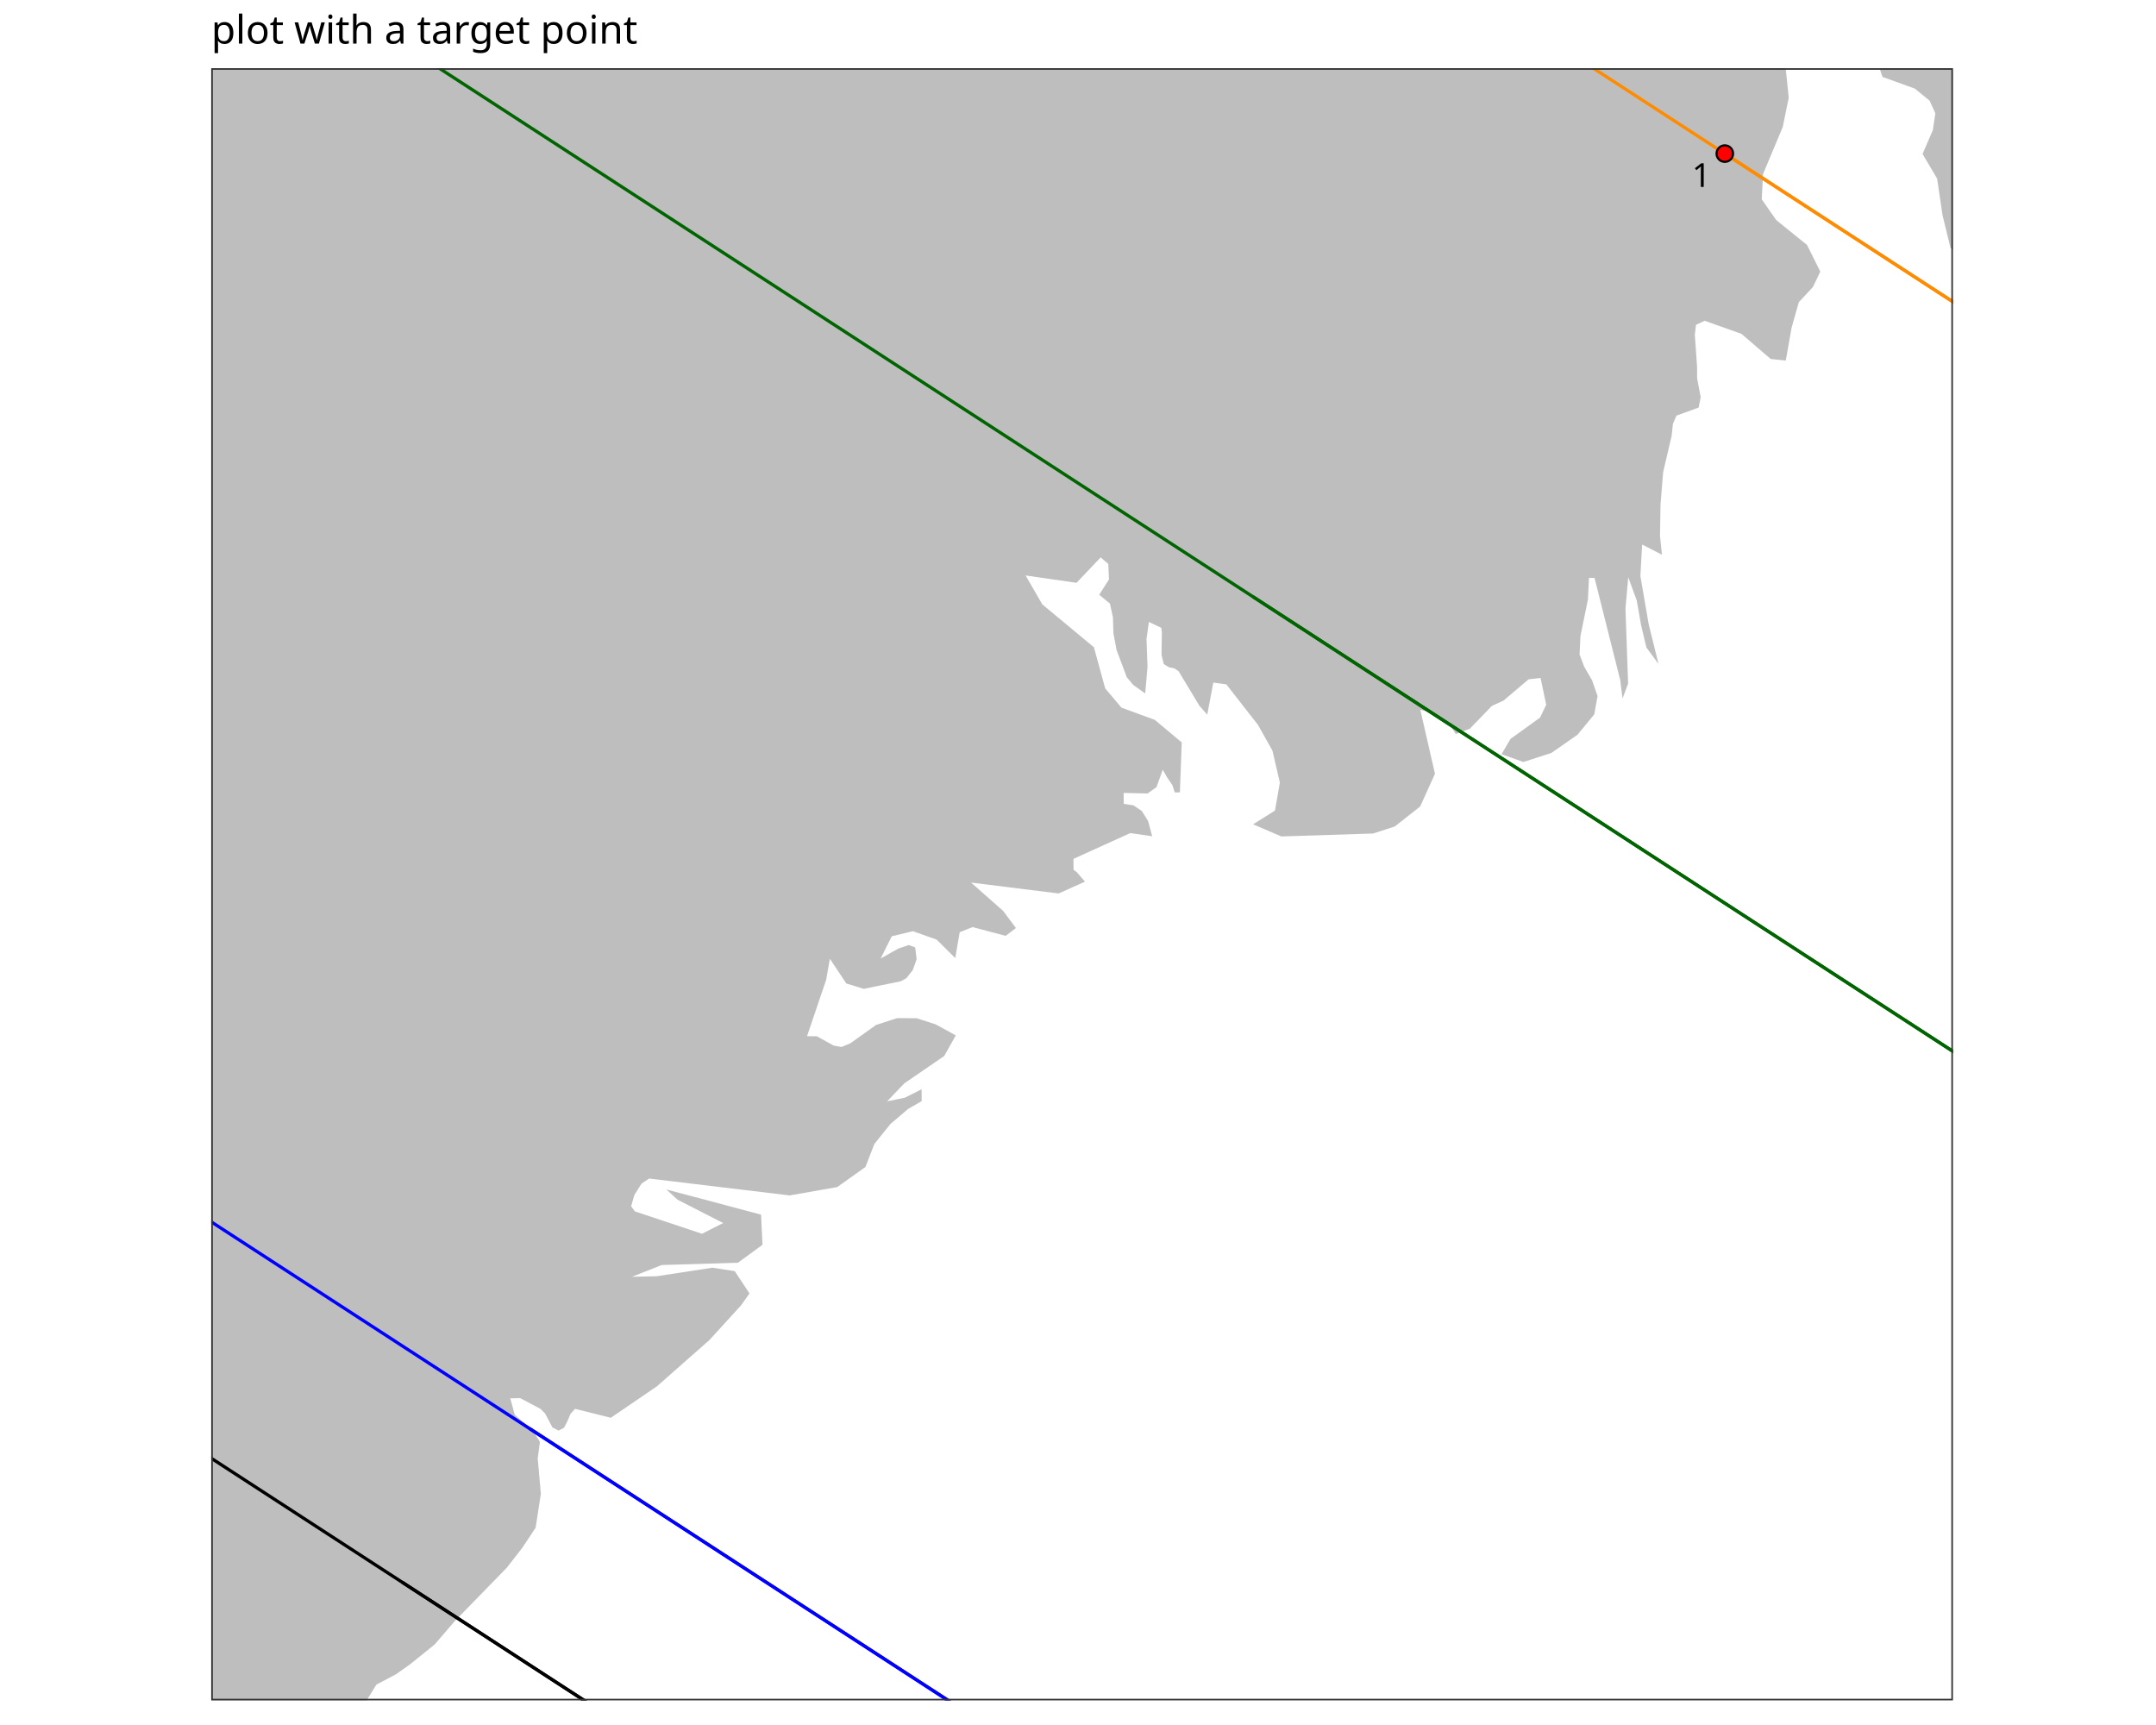
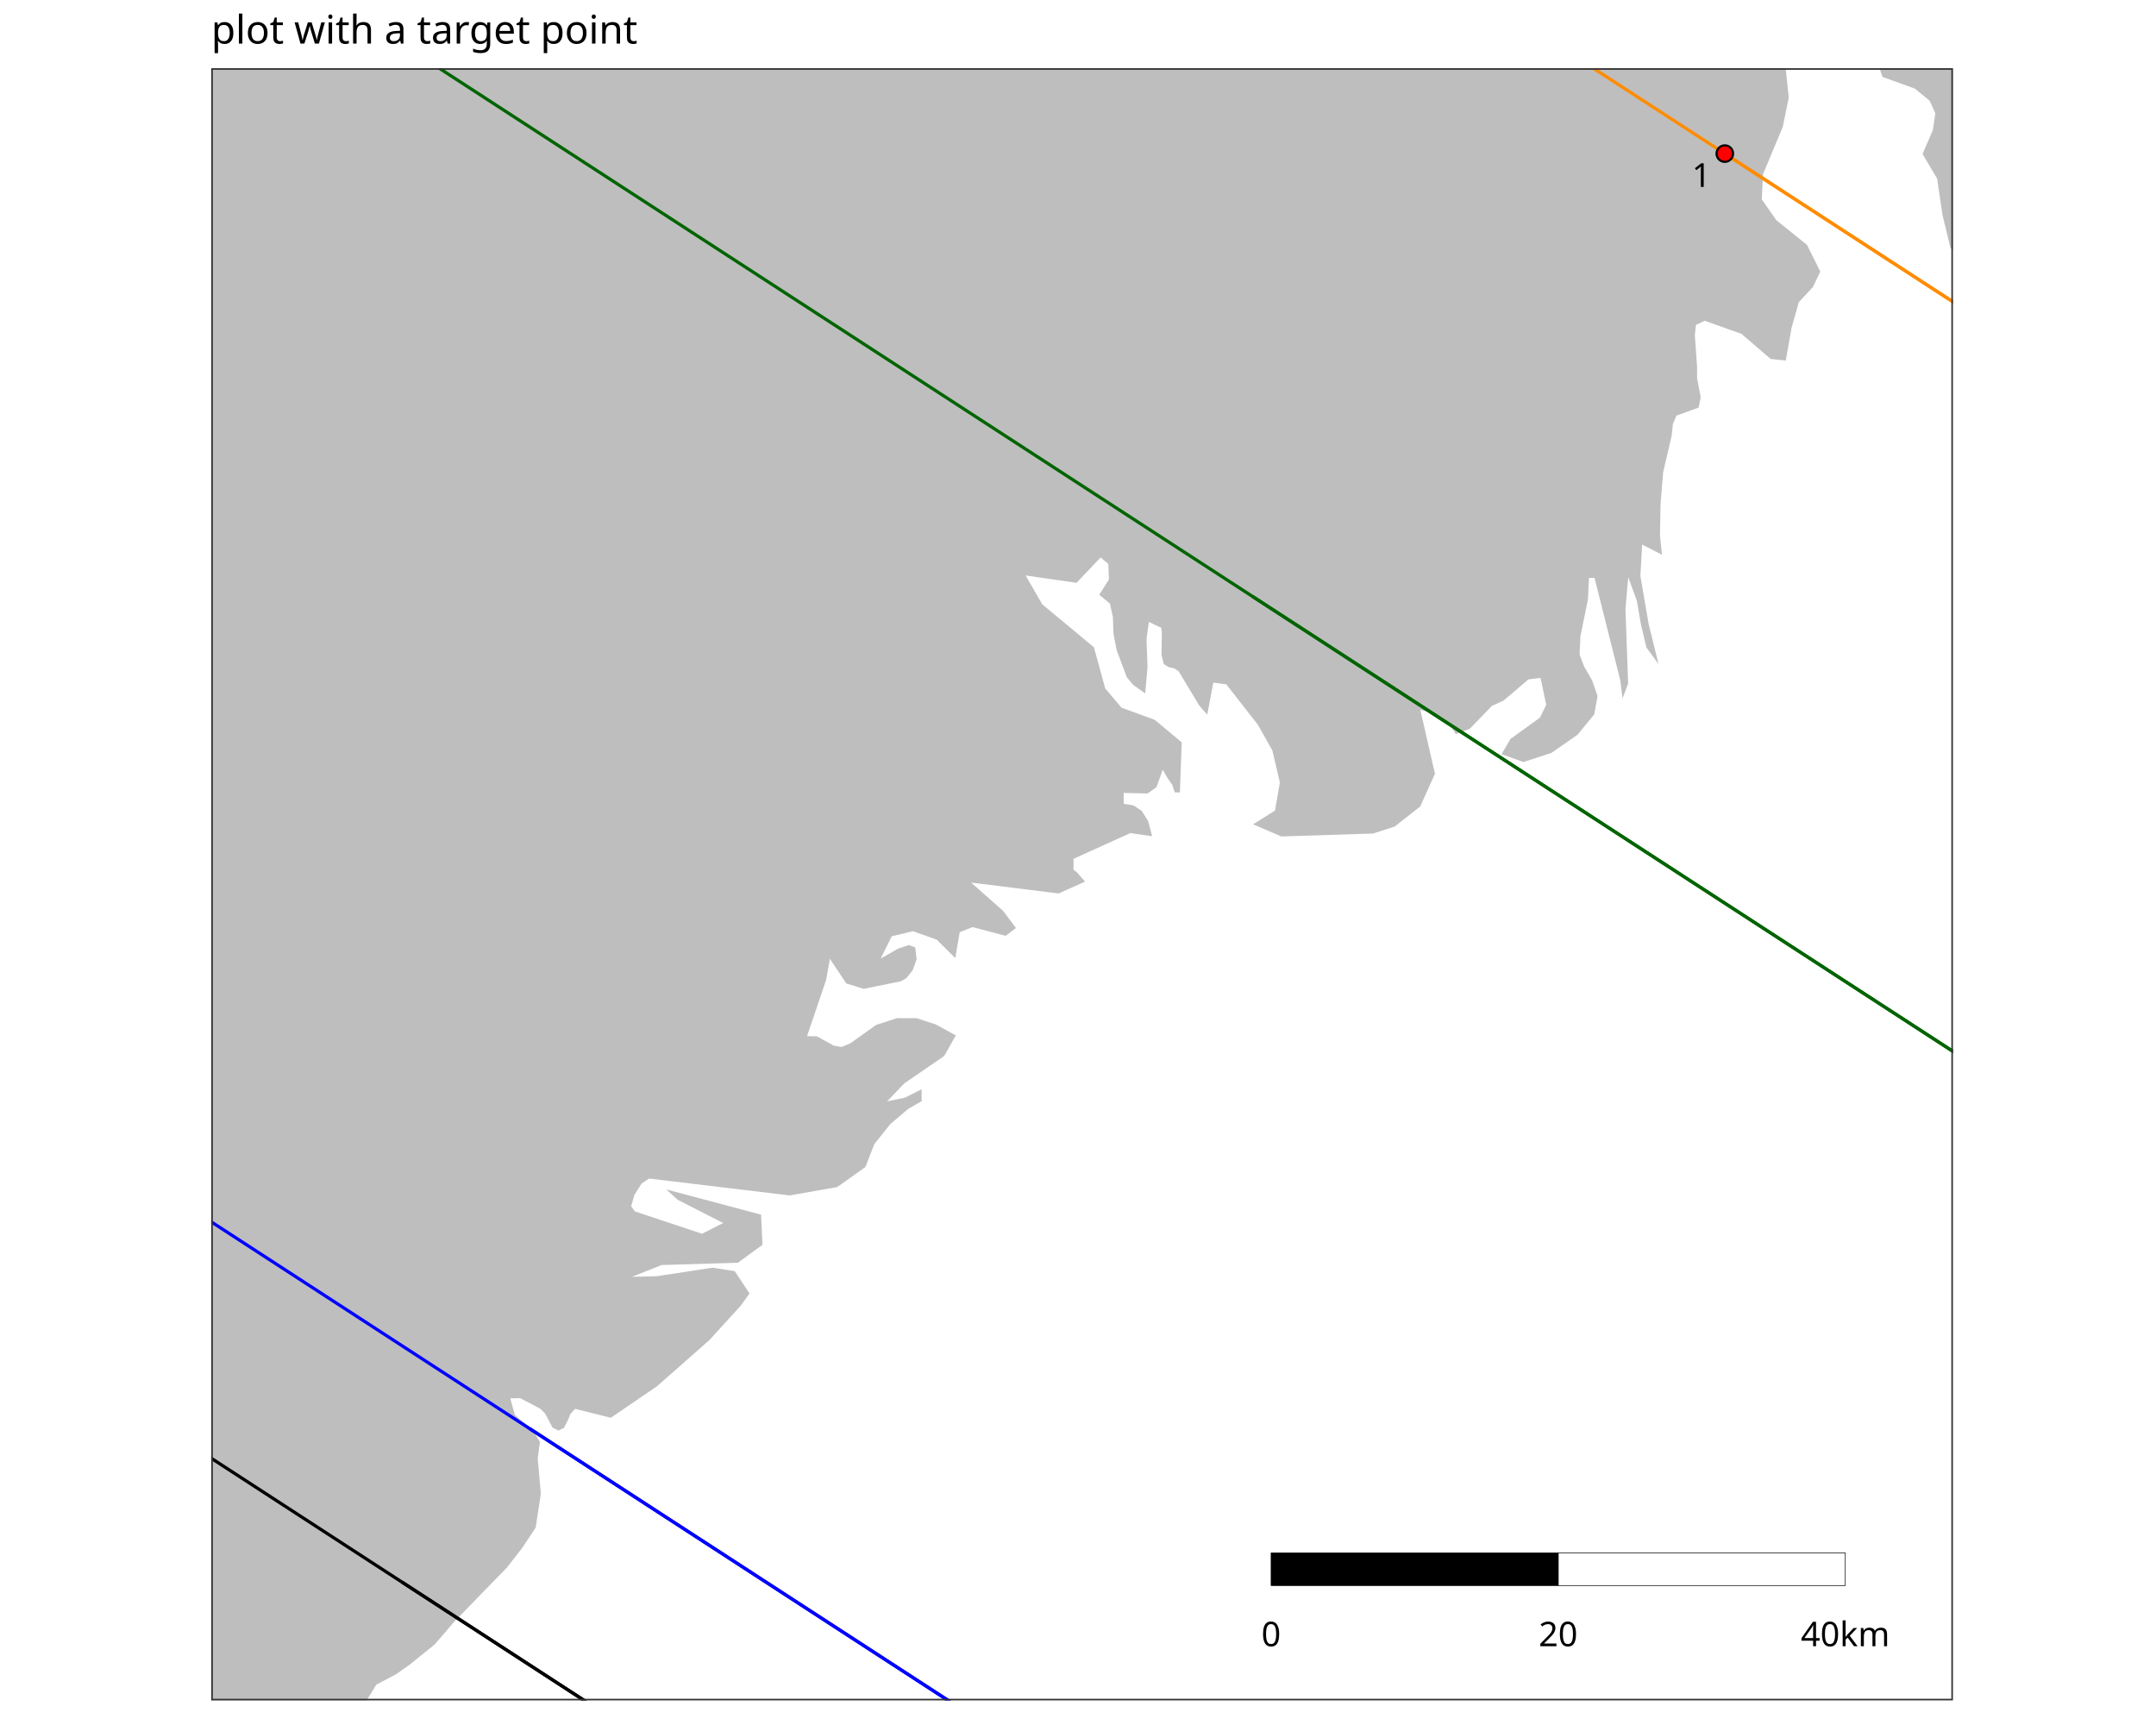
<svg xmlns="http://www.w3.org/2000/svg" class="svglite" data-engine-version="2.0" width="720.00pt" height="576.00pt" viewBox="0 0 720.00 576.00">
  <defs>
    <style type="text/css">
    .svglite line, .svglite polyline, .svglite polygon, .svglite path, .svglite rect, .svglite circle {
      fill: none;
      stroke: #000000;
      stroke-linecap: round;
      stroke-linejoin: round;
      stroke-miterlimit: 10.00;
    }
  </style>
  </defs>
  <rect width="100%" height="100%" style="stroke: none; fill: #FFFFFF;" />
  <defs>
    <clipPath id="cpMC4wMHw3MjAuMDB8MC4wMHw1NzYuMDA=">
      <rect x="0.00" y="0.00" width="720.00" height="576.00" />
    </clipPath>
  </defs>
  <g clip-path="url(#cpMC4wMHw3MjAuMDB8MC4wMHw1NzYuMDA=)">
</g>
  <defs>
    <clipPath id="cpNjIuMzJ8NjU3LjY4fDAuMDB8NTc2LjAw">
      <rect x="62.32" y="0.00" width="595.35" height="576.00" />
    </clipPath>
  </defs>
  <g clip-path="url(#cpNjIuMzJ8NjU3LjY4fDAuMDB8NTc2LjAw)">
    <rect x="62.32" y="0.00" width="595.35" height="576.00" style="stroke-width: 1.07; stroke: #FFFFFF; fill: #FFFFFF;" />
  </g>
  <g clip-path="url(#cpMC4wMHw3MjAuMDB8MC4wMHw1NzYuMDA=)">
</g>
  <defs>
    <clipPath id="cpNzAuNTR8NjUyLjIwfDIyLjc4fDU2Ny43OA==">
      <rect x="70.54" y="22.78" width="581.65" height="545.00" />
    </clipPath>
  </defs>
  <g clip-path="url(#cpNzAuNTR8NjUyLjIwfDIyLjc4fDU2Ny43OA==)">
    <rect x="70.54" y="22.78" width="581.65" height="545.00" style="stroke-width: 1.07; stroke: none; fill: #FFFFFF;" />
    <path d="M 122.45 567.78 L 70.54 567.78 L 70.54 22.78 L 595.95 22.78 L 596.39 23.29 L 597.35 32.63 L 595.35 42.41 L 588.78 58.11 L 588.34 66.55 L 593.18 73.49 L 603.47 81.80 L 607.89 90.69 L 605.43 95.83 L 600.72 100.89 L 598.30 109.44 L 596.37 120.39 L 591.32 119.87 L 581.57 111.48 L 569.29 107.11 L 566.38 108.47 L 565.99 111.80 L 566.74 122.41 L 566.75 126.32 L 567.95 132.64 L 567.26 136.09 L 559.85 138.78 L 558.68 141.54 L 558.25 145.53 L 555.41 157.66 L 554.53 168.48 L 554.36 178.98 L 555.02 185.22 L 548.39 181.83 L 547.81 192.36 L 550.58 208.42 L 553.86 221.70 L 549.83 216.22 L 548.03 208.69 L 546.60 200.51 L 543.75 192.74 L 542.83 203.25 L 543.71 228.26 L 541.85 233.23 L 541.09 227.14 L 532.49 192.95 L 530.64 192.98 L 530.30 200.16 L 527.79 212.37 L 527.50 218.55 L 529.03 222.60 L 531.69 227.18 L 533.51 232.43 L 532.41 238.53 L 526.82 245.33 L 518.10 251.41 L 508.74 254.44 L 501.45 251.83 L 504.44 246.72 L 514.29 239.62 L 516.36 235.34 L 514.48 226.38 L 510.46 226.84 L 502.10 233.94 L 498.23 235.70 L 490.85 243.33 L 486.17 245.10 L 484.56 242.61 L 478.92 238.31 L 474.31 236.99 L 479.21 258.38 L 474.26 269.31 L 465.77 275.98 L 458.55 278.32 L 427.91 279.30 L 418.47 275.25 L 425.78 270.66 L 427.41 261.32 L 424.94 250.66 L 420.11 242.06 L 409.54 228.52 L 405.19 227.92 L 403.16 238.63 L 400.57 235.70 L 393.60 224.14 L 392.20 223.20 L 390.32 222.78 L 388.65 221.76 L 387.90 218.72 L 388.00 211.08 L 387.81 209.64 L 383.67 207.67 L 382.88 213.39 L 383.22 222.68 L 382.44 231.55 L 378.43 228.70 L 376.30 226.14 L 372.90 217.09 L 371.84 211.57 L 371.67 206.12 L 370.67 201.56 L 367.09 198.58 L 370.34 193.49 L 370.12 188.32 L 367.57 186.13 L 359.50 194.61 L 342.50 192.15 L 348.08 201.81 L 365.31 216.12 L 369.08 229.86 L 374.52 236.30 L 385.62 240.36 L 394.64 247.89 L 394.03 264.58 L 392.33 264.60 L 391.50 262.13 L 389.77 259.59 L 388.30 257.02 L 386.21 262.84 L 383.23 264.95 L 375.24 264.77 L 375.28 268.42 L 378.51 268.91 L 381.29 270.77 L 383.41 274.14 L 384.77 279.23 L 377.46 278.18 L 358.49 286.78 L 358.52 290.43 L 359.65 291.29 L 362.33 294.39 L 353.53 298.34 L 324.28 294.70 L 335.00 304.16 L 339.27 309.88 L 335.85 312.49 L 324.79 309.57 L 320.49 311.28 L 319.01 319.91 L 312.81 313.76 L 304.88 310.94 L 297.81 312.63 L 294.10 320.06 L 299.97 316.75 L 303.47 315.56 L 305.63 316.35 L 306.11 320.32 L 304.82 323.91 L 302.73 326.59 L 300.86 327.65 L 288.43 330.19 L 282.62 328.39 L 277.14 320.14 L 275.89 327.19 L 269.51 346.00 L 272.79 346.03 L 278.42 349.14 L 281.05 349.60 L 283.98 348.37 L 292.55 342.25 L 299.58 339.97 L 306.09 340.00 L 312.45 342.04 L 319.19 345.73 L 315.31 352.62 L 302.01 361.74 L 296.25 367.75 L 302.17 366.54 L 307.77 363.71 L 307.79 367.68 L 303.27 370.29 L 297.37 375.30 L 291.99 382.00 L 289.01 389.68 L 279.60 396.37 L 263.73 399.17 L 216.77 393.53 L 214.24 395.23 L 211.85 399.01 L 210.77 402.79 L 212.04 404.51 L 234.42 411.97 L 241.51 408.39 L 226.27 400.60 L 222.53 397.17 L 254.16 405.59 L 254.64 415.65 L 246.43 421.64 L 220.97 422.41 L 211.04 426.34 L 219.32 426.15 L 237.91 423.30 L 245.37 424.45 L 250.30 431.91 L 247.44 435.91 L 236.91 447.46 L 219.39 462.90 L 203.98 473.41 L 192.04 470.43 L 190.54 472.08 L 189.47 474.60 L 188.34 476.77 L 186.52 477.69 L 184.48 476.64 L 182.04 471.99 L 180.47 470.43 L 173.74 466.86 L 170.41 466.92 L 171.90 472.40 L 177.99 477.72 L 180.31 481.46 L 179.57 486.98 L 180.62 498.79 L 178.88 510.11 L 174.46 516.78 L 169.24 523.49 L 151.84 541.34 L 145.17 549.10 L 136.97 555.72 L 132.25 559.06 L 125.70 562.51 L 122.45 567.78 Z" style="fill-rule: evenodd; fill: #BEBEBE; stroke-width: 0.43; stroke: none; stroke-linecap: butt;" />
    <path d="M 627.67 22.78 L 652.20 22.78 L 652.20 83.33 L 651.37 82.81 L 648.71 71.83 L 646.90 59.62 L 642.04 51.42 L 645.48 43.45 L 646.31 37.82 L 644.39 33.61 L 639.46 29.58 L 628.67 25.69 L 627.67 22.78 Z" style="fill-rule: evenodd; fill: #BEBEBE; stroke-width: 0.43; stroke: none; stroke-linecap: butt;" />
    <polyline points="134.33,528.34 3600.00,2778.98 " style="stroke-width: 1.07; stroke-linecap: butt;" />
    <polyline points="3600.00,2778.98 -2880.00,-1429.18 " style="stroke-width: 1.07; stroke-linecap: butt;" />
    <polyline points="576.00,51.30 3600.00,2015.11 " style="stroke-width: 1.07; stroke: #FF8C00; stroke-linecap: butt;" />
    <polyline points="3600.00,2015.11 -2880.00,-2193.05 " style="stroke-width: 1.07; stroke: #FF8C00; stroke-linecap: butt;" />
    <polyline points="418.37,199.22 3600.00,2265.40 " style="stroke-width: 1.07; stroke: #006400; stroke-linecap: butt;" />
    <polyline points="3600.00,2265.40 -2880.00,-1942.77 " style="stroke-width: 1.07; stroke: #006400; stroke-linecap: butt;" />
    <polyline points="176.79,476.98 3600.00,2700.04 " style="stroke-width: 1.07; stroke: #0000FF; stroke-linecap: butt;" />
    <polyline points="3600.00,2700.04 -2880.00,-1508.12 " style="stroke-width: 1.07; stroke: #0000FF; stroke-linecap: butt;" />
+     <polygon points="616.24,529.43 616.24,518.53 520.36,518.53 520.36,529.43 616.24,529.43 " style="stroke-width: 0.21; stroke-linecap: butt; fill: #FFFFFF;" />
+     <polygon points="520.36,529.43 520.36,518.53 424.49,518.53 424.49,529.43 520.36,529.43 " style="stroke-width: 0.21; stroke-linecap: butt; fill: #000000;" />
+     <text x="424.49" y="549.70" text-anchor="middle" style="font-size: 11.38px; font-family: sans;" textLength="6.33px" lengthAdjust="spacingAndGlyphs">0</text>
+     <text x="520.36" y="549.70" text-anchor="middle" style="font-size: 11.38px; font-family: sans;" textLength="12.66px" lengthAdjust="spacingAndGlyphs">20</text>
+     <text x="616.24" y="549.70" text-anchor="middle" style="font-size: 11.38px; font-family: sans;" textLength="27.84px" lengthAdjust="spacingAndGlyphs">40km</text>
    <circle cx="576.00" cy="51.29" r="2.76" style="stroke-width: 0.71; stroke-linecap: butt; fill: #FF0000;" />
    <text x="568.19" y="62.41" text-anchor="middle" style="font-size: 11.04px; font-family: sans;" textLength="6.14px" lengthAdjust="spacingAndGlyphs">1</text>
    <rect x="70.54" y="22.78" width="581.65" height="545.00" style="stroke-width: 1.07; stroke: #333333;" />
  </g>
  <g clip-path="url(#cpMC4wMHw3MjAuMDB8MC4wMHw1NzYuMDA=)">
    <text x="70.54" y="14.56" style="font-size: 13.20px; font-family: sans;" textLength="129.14px" lengthAdjust="spacingAndGlyphs">plot with a target point</text>
  </g>
</svg>
